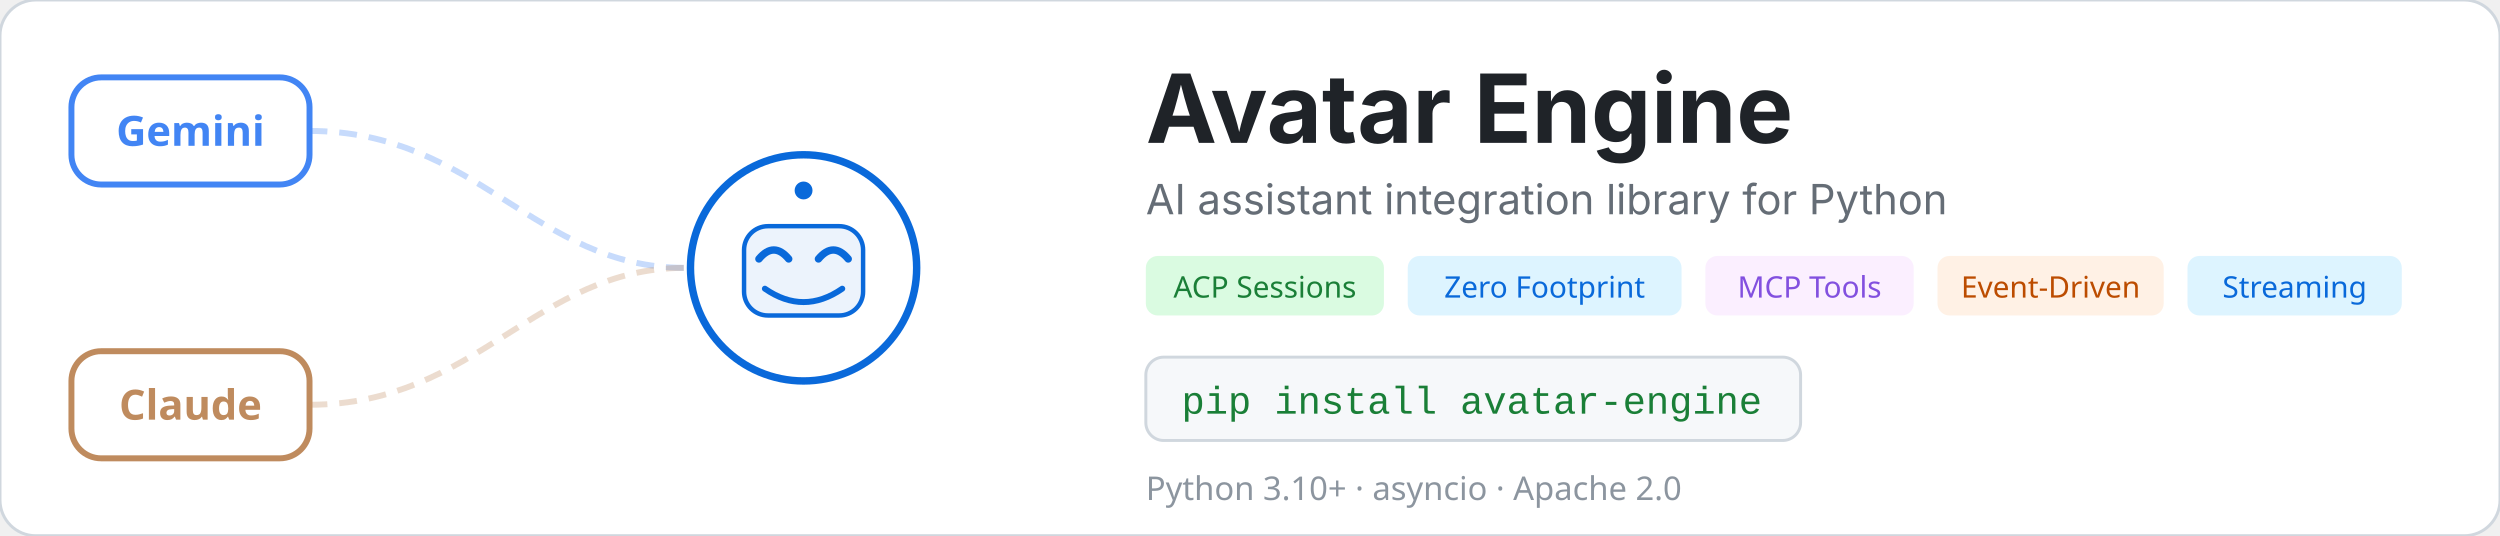
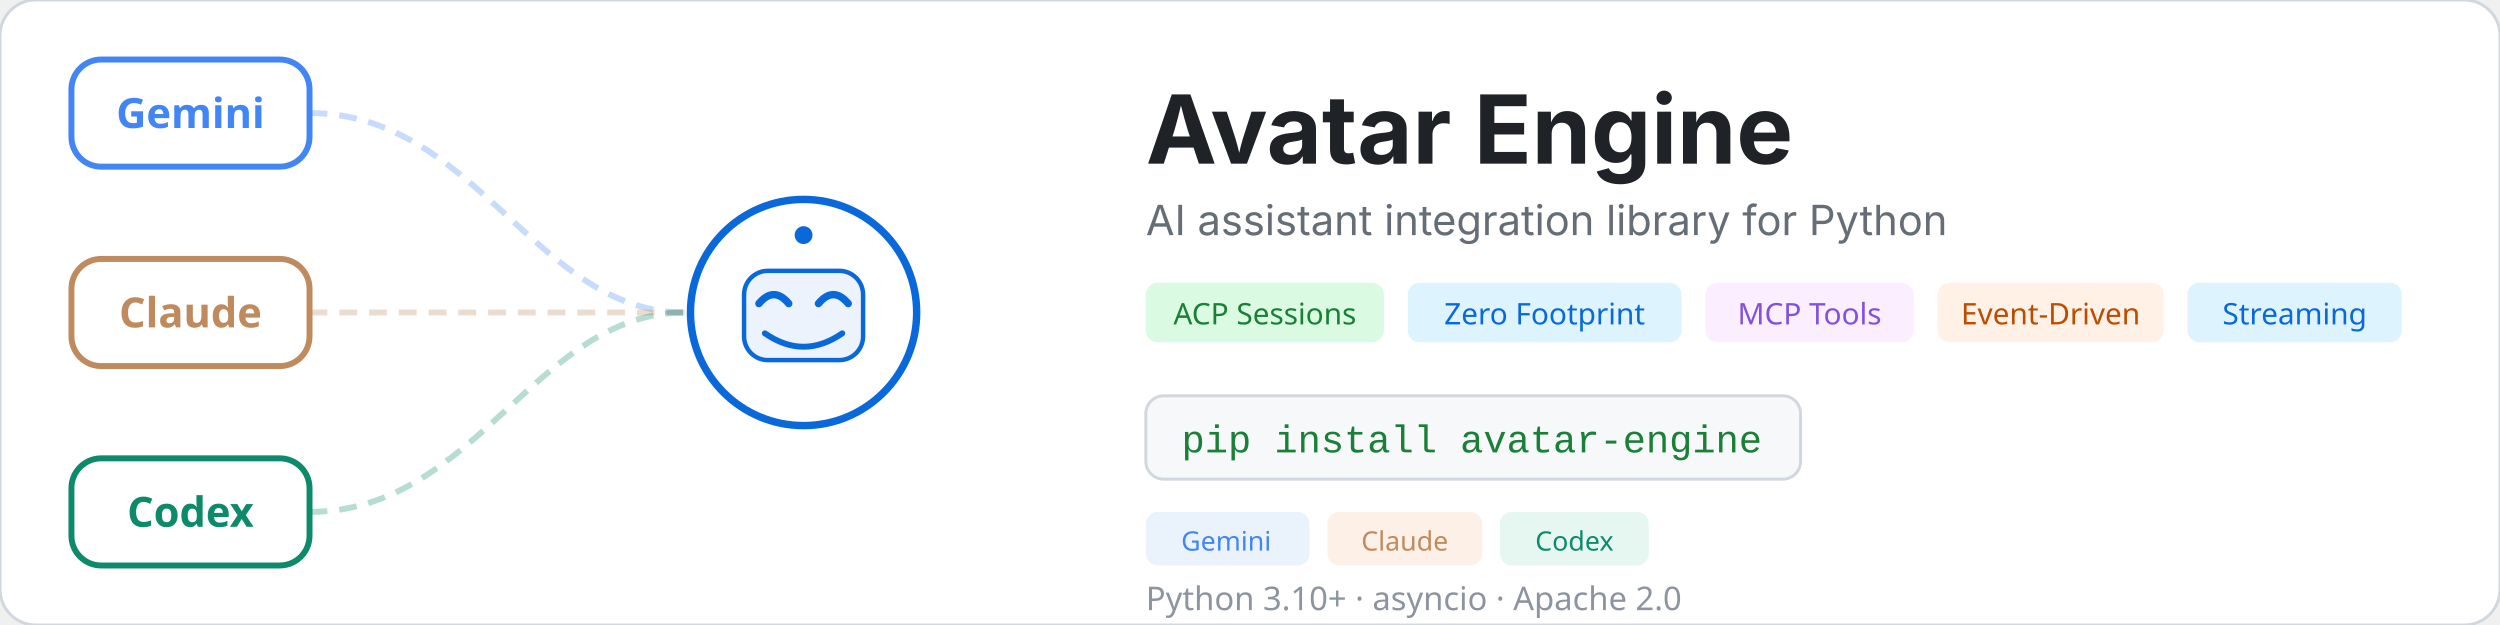
- <svg xmlns="http://www.w3.org/2000/svg" width="840" height="180" viewBox="0 0 840 180" fill="none">
+ <svg xmlns="http://www.w3.org/2000/svg" width="840" height="210" viewBox="0 0 840 210" fill="none">
  <defs>
    <linearGradient id="ico" x1="0" y1="0" x2="80" y2="80">
      <stop offset="0%" stop-color="#0969da" />
      <stop offset="100%" stop-color="#8250df" />
    </linearGradient>
  </defs>
-   <rect width="840" height="180" rx="12" fill="#ffffff" />
-   <rect width="840" height="180" rx="12" stroke="#d0d7de" stroke-width="1" fill="none" />
-   <g transform="translate(64, 44)">
+   <rect width="840" height="210" rx="12" fill="#ffffff" />
+   <rect width="840" height="210" rx="12" stroke="#d0d7de" stroke-width="1" fill="none" />
+   <g transform="translate(64, 38)">
    <rect x="-40" y="-18" width="80" height="36" rx="10" fill="#ffffff" stroke="#4285f4" stroke-width="2" />
    <text x="0" y="5" text-anchor="middle" fill="#4285f4" font-size="14" font-weight="600" font-family="system-ui, sans-serif">Gemini</text>
  </g>
-   <g transform="translate(64, 136)">
+   <g transform="translate(64, 105)">
    <rect x="-40" y="-18" width="80" height="36" rx="10" fill="#ffffff" stroke="#bf8b5e" stroke-width="2" />
    <text x="0" y="5" text-anchor="middle" fill="#bf8b5e" font-size="14" font-weight="600" font-family="system-ui, sans-serif">Claude</text>
  </g>
-   <path d="M104 44 C160 44 180 90 230 90" stroke="#4285f4" stroke-width="2" fill="none" opacity="0.3" stroke-dasharray="6 4" />
-   <path d="M104 136 C160 136 180 90 230 90" stroke="#bf8b5e" stroke-width="2" fill="none" opacity="0.3" stroke-dasharray="6 4" />
-   <g transform="translate(270, 90)">
+   <g transform="translate(64, 172)">
+     <rect x="-40" y="-18" width="80" height="36" rx="10" fill="#ffffff" stroke="#0d8a6a" stroke-width="2" />
+     <text x="0" y="5" text-anchor="middle" fill="#0d8a6a" font-size="14" font-weight="600" font-family="system-ui, sans-serif">Codex</text>
+   </g>
+   <path d="M104 38 C160 38 180 105 230 105" stroke="#4285f4" stroke-width="2" fill="none" opacity="0.3" stroke-dasharray="6 4" />
+   <path d="M104 105 C160 105 190 105 230 105" stroke="#bf8b5e" stroke-width="2" fill="none" opacity="0.3" stroke-dasharray="6 4" />
+   <path d="M104 172 C160 172 180 105 230 105" stroke="#0d8a6a" stroke-width="2" fill="none" opacity="0.3" stroke-dasharray="6 4" />
+   <g transform="translate(270, 105)">
    <circle r="38" fill="#ffffff" stroke="url(#ico)" stroke-width="2.5" />
    <rect x="-20" y="-14" width="40" height="30" rx="8" fill="url(#ico)" opacity="0.08" />
    <rect x="-20" y="-14" width="40" height="30" rx="8" stroke="url(#ico)" stroke-width="1.5" fill="none" />
    <path d="M-15 -3 Q-10 -9 -5 -3" stroke="#0969da" stroke-width="2.5" fill="none" stroke-linecap="round" />
    <path d="M5 -3 Q10 -9 15 -3" stroke="#0969da" stroke-width="2.5" fill="none" stroke-linecap="round" />
    <path d="M-13 7 Q0 16 13 7" stroke="#0969da" stroke-width="2" fill="none" stroke-linecap="round" />
    <line x1="0" y1="-14" x2="0" y2="-23" stroke="url(#ico)" stroke-width="2" stroke-linecap="round" />
    <circle cx="0" cy="-26" r="3" fill="#0969da" />
  </g>
-   <path d="M308 90 L370 90" stroke="url(#ico)" stroke-width="2" opacity="0.25" stroke-dasharray="6 4" />
-   <text x="385" y="48" fill="#1f2328" font-size="32" font-weight="700" font-family="system-ui, -apple-system, sans-serif">Avatar Engine</text>
-   <text x="385" y="72" fill="#656d76" font-size="14" font-family="system-ui, -apple-system, sans-serif">AI assistant integration library for Python</text>
-   <g transform="translate(385, 86)">
+   <path d="M308 105 L370 105" stroke="url(#ico)" stroke-width="2" opacity="0.25" stroke-dasharray="6 4" />
+   <text x="385" y="55" fill="#1f2328" font-size="32" font-weight="700" font-family="system-ui, -apple-system, sans-serif">Avatar Engine</text>
+   <text x="385" y="79" fill="#656d76" font-size="14" font-family="system-ui, -apple-system, sans-serif">AI assistant integration library for Python</text>
+   <g transform="translate(385, 95)">
    <rect x="0" y="0" width="80" height="20" rx="4" fill="#dafbe1" />
    <text x="40" y="14" text-anchor="middle" fill="#1a7f37" font-size="10" font-family="system-ui, sans-serif">ACP Sessions</text>
    <rect x="88" y="0" width="92" height="20" rx="4" fill="#ddf4ff" />
    <text x="134" y="14" text-anchor="middle" fill="#0969da" font-size="10" font-family="system-ui, sans-serif">Zero Footprint</text>
    <rect x="188" y="0" width="70" height="20" rx="4" fill="#fbefff" />
    <text x="223" y="14" text-anchor="middle" fill="#8250df" font-size="10" font-family="system-ui, sans-serif">MCP Tools</text>
    <rect x="266" y="0" width="76" height="20" rx="4" fill="#fff1e5" />
    <text x="304" y="14" text-anchor="middle" fill="#bc4c00" font-size="10" font-family="system-ui, sans-serif">Event-Driven</text>
    <rect x="350" y="0" width="72" height="20" rx="4" fill="#ddf4ff" />
    <text x="386" y="14" text-anchor="middle" fill="#0969da" font-size="10" font-family="system-ui, sans-serif">Streaming</text>
  </g>
-   <g transform="translate(385, 120)">
+   <g transform="translate(385, 133)">
    <rect x="0" y="0" width="220" height="28" rx="6" fill="#f6f8fa" stroke="#d0d7de" stroke-width="1" />
    <text x="12" y="19" fill="#1a7f37" font-size="13" font-family="'Courier New', Consolas, monospace">pip install avatar-engine</text>
  </g>
-   <text x="385" y="168" fill="#8c959f" font-size="11" font-family="system-ui, sans-serif">Python 3.10+  ·  asyncio  ·  Apache 2.0</text>
+   <g transform="translate(385, 172)">
+     <rect x="0" y="0" width="55" height="18" rx="4" fill="#eaf3fc" />
+     <text x="27" y="13" text-anchor="middle" fill="#4285f4" font-size="9" font-family="system-ui, sans-serif">Gemini</text>
+     <rect x="61" y="0" width="52" height="18" rx="4" fill="#fdf0e6" />
+     <text x="87" y="13" text-anchor="middle" fill="#bf8b5e" font-size="9" font-family="system-ui, sans-serif">Claude</text>
+     <rect x="119" y="0" width="50" height="18" rx="4" fill="#e6f7f1" />
+     <text x="144" y="13" text-anchor="middle" fill="#0d8a6a" font-size="9" font-family="system-ui, sans-serif">Codex</text>
+   </g>
+   <text x="385" y="205" fill="#8c959f" font-size="11" font-family="system-ui, sans-serif">Python 3.10+  ·  asyncio  ·  Apache 2.0</text>
</svg>
